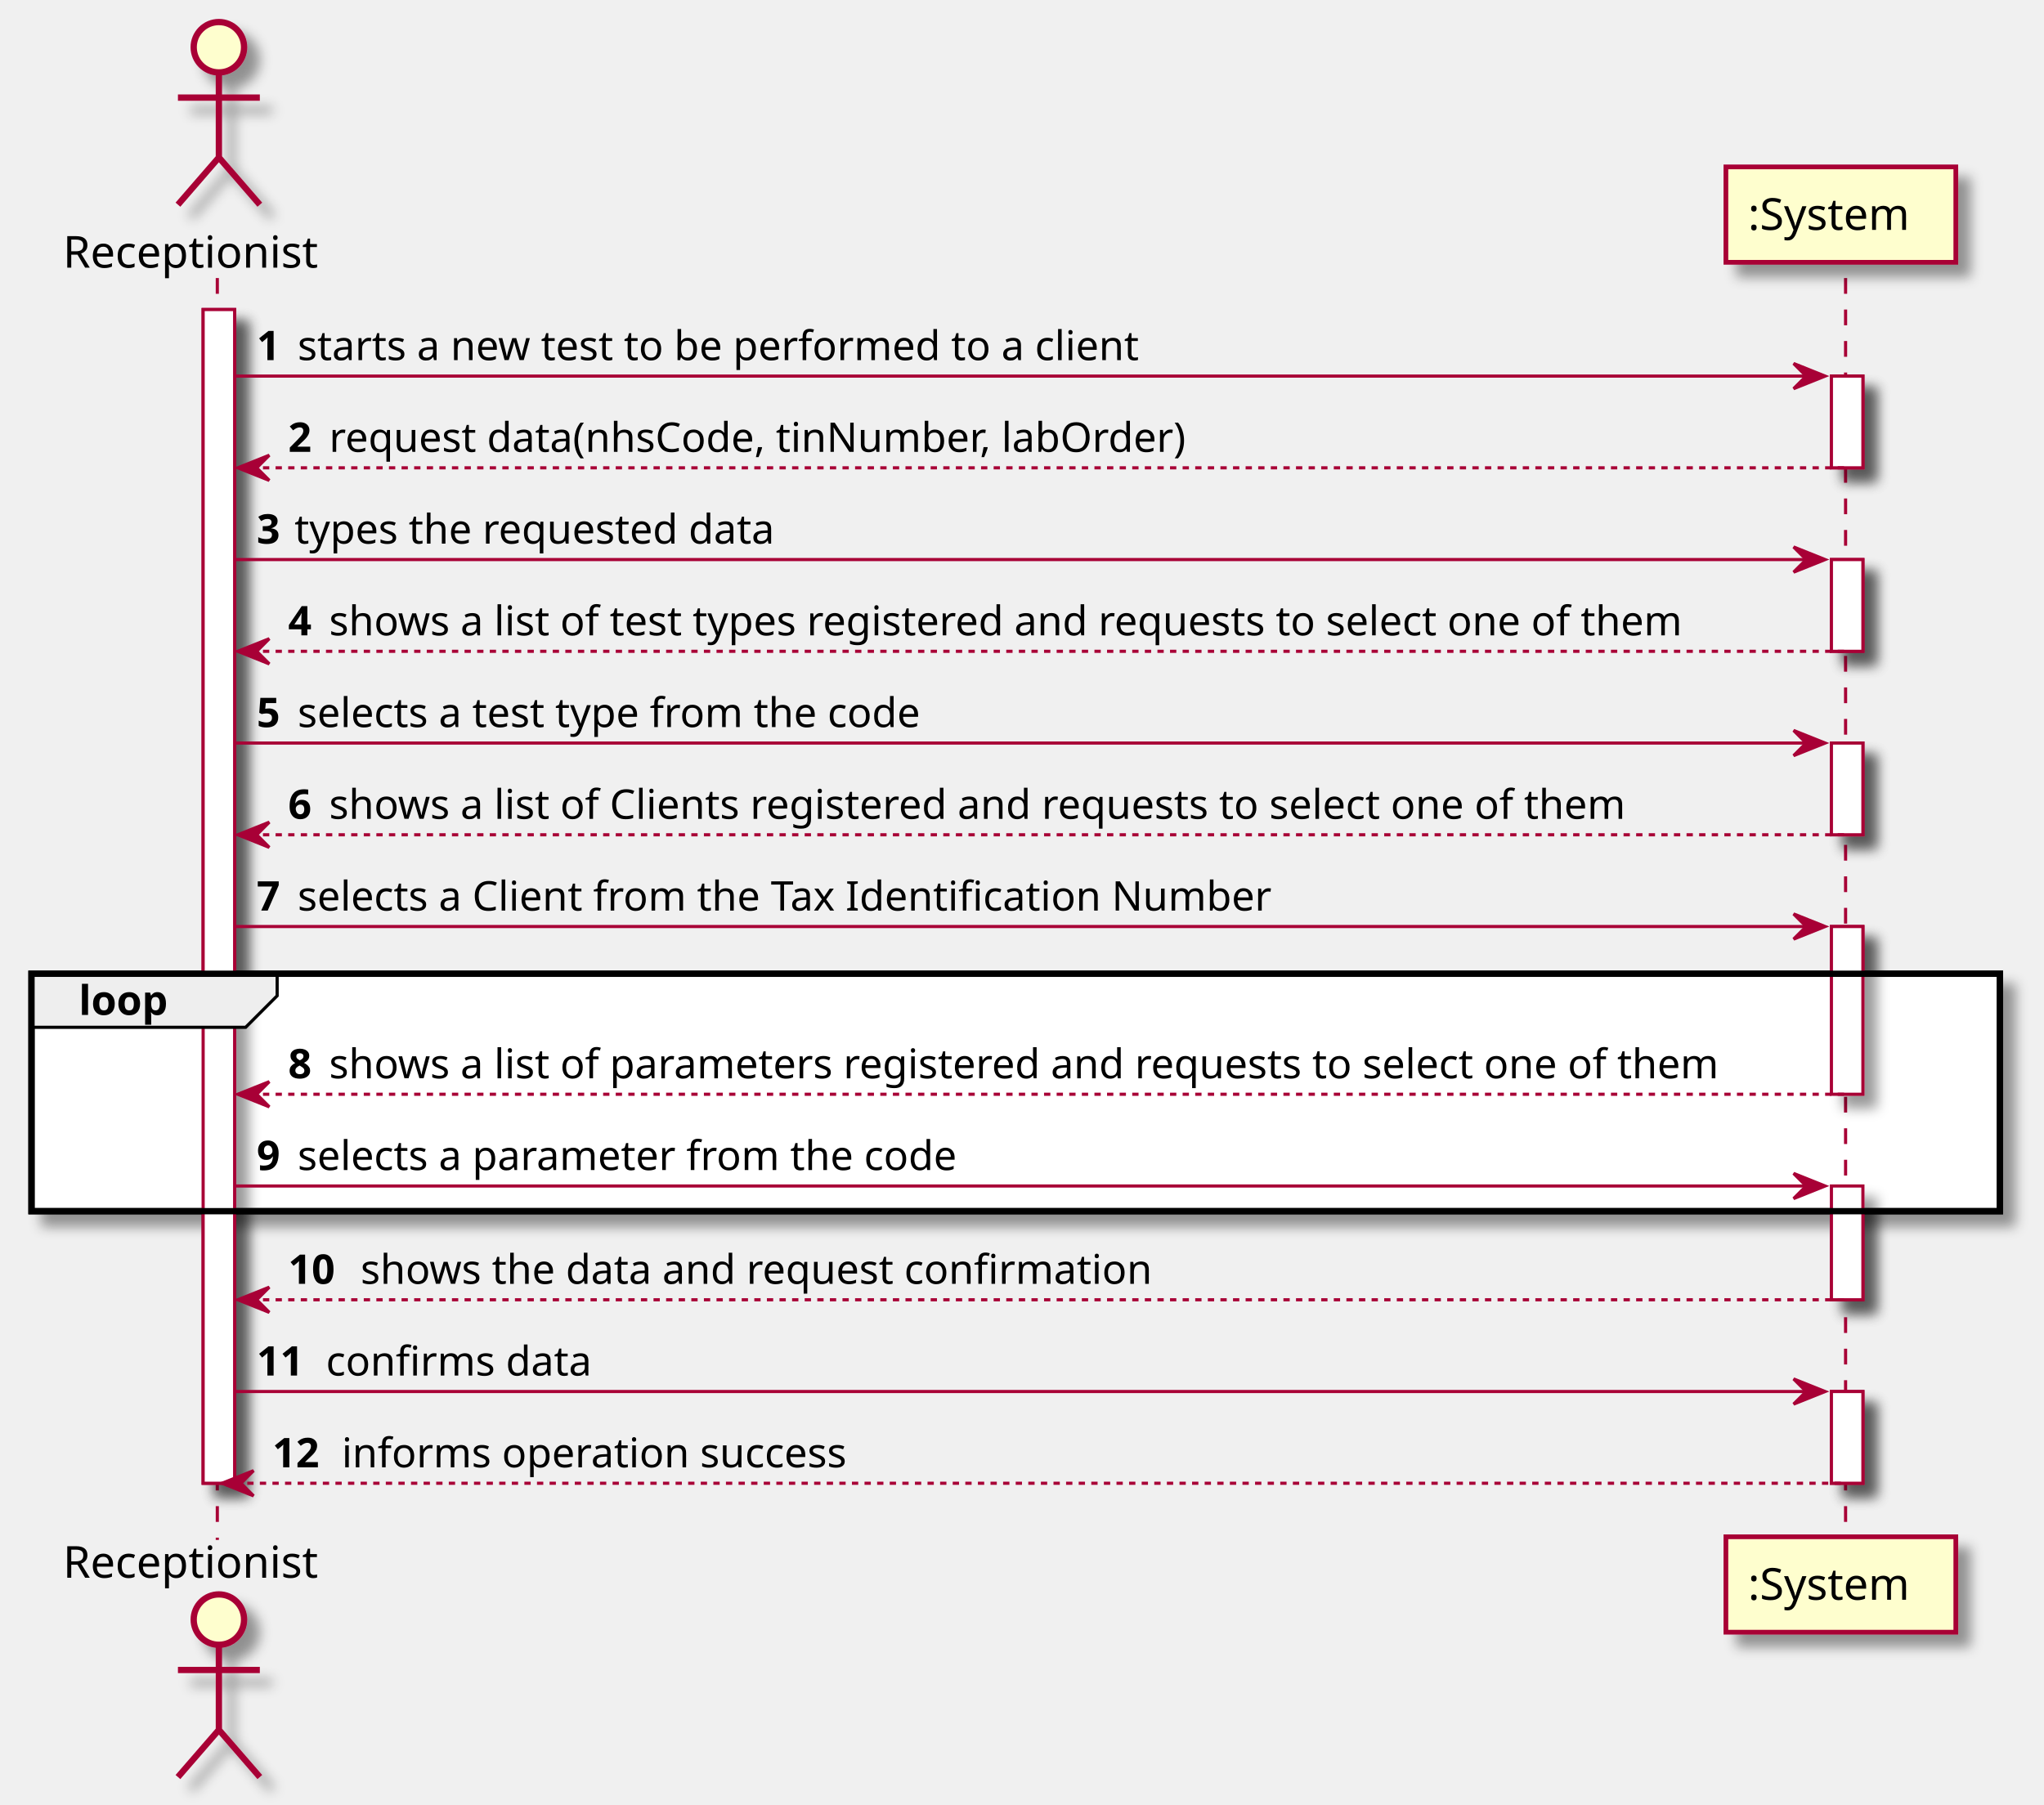
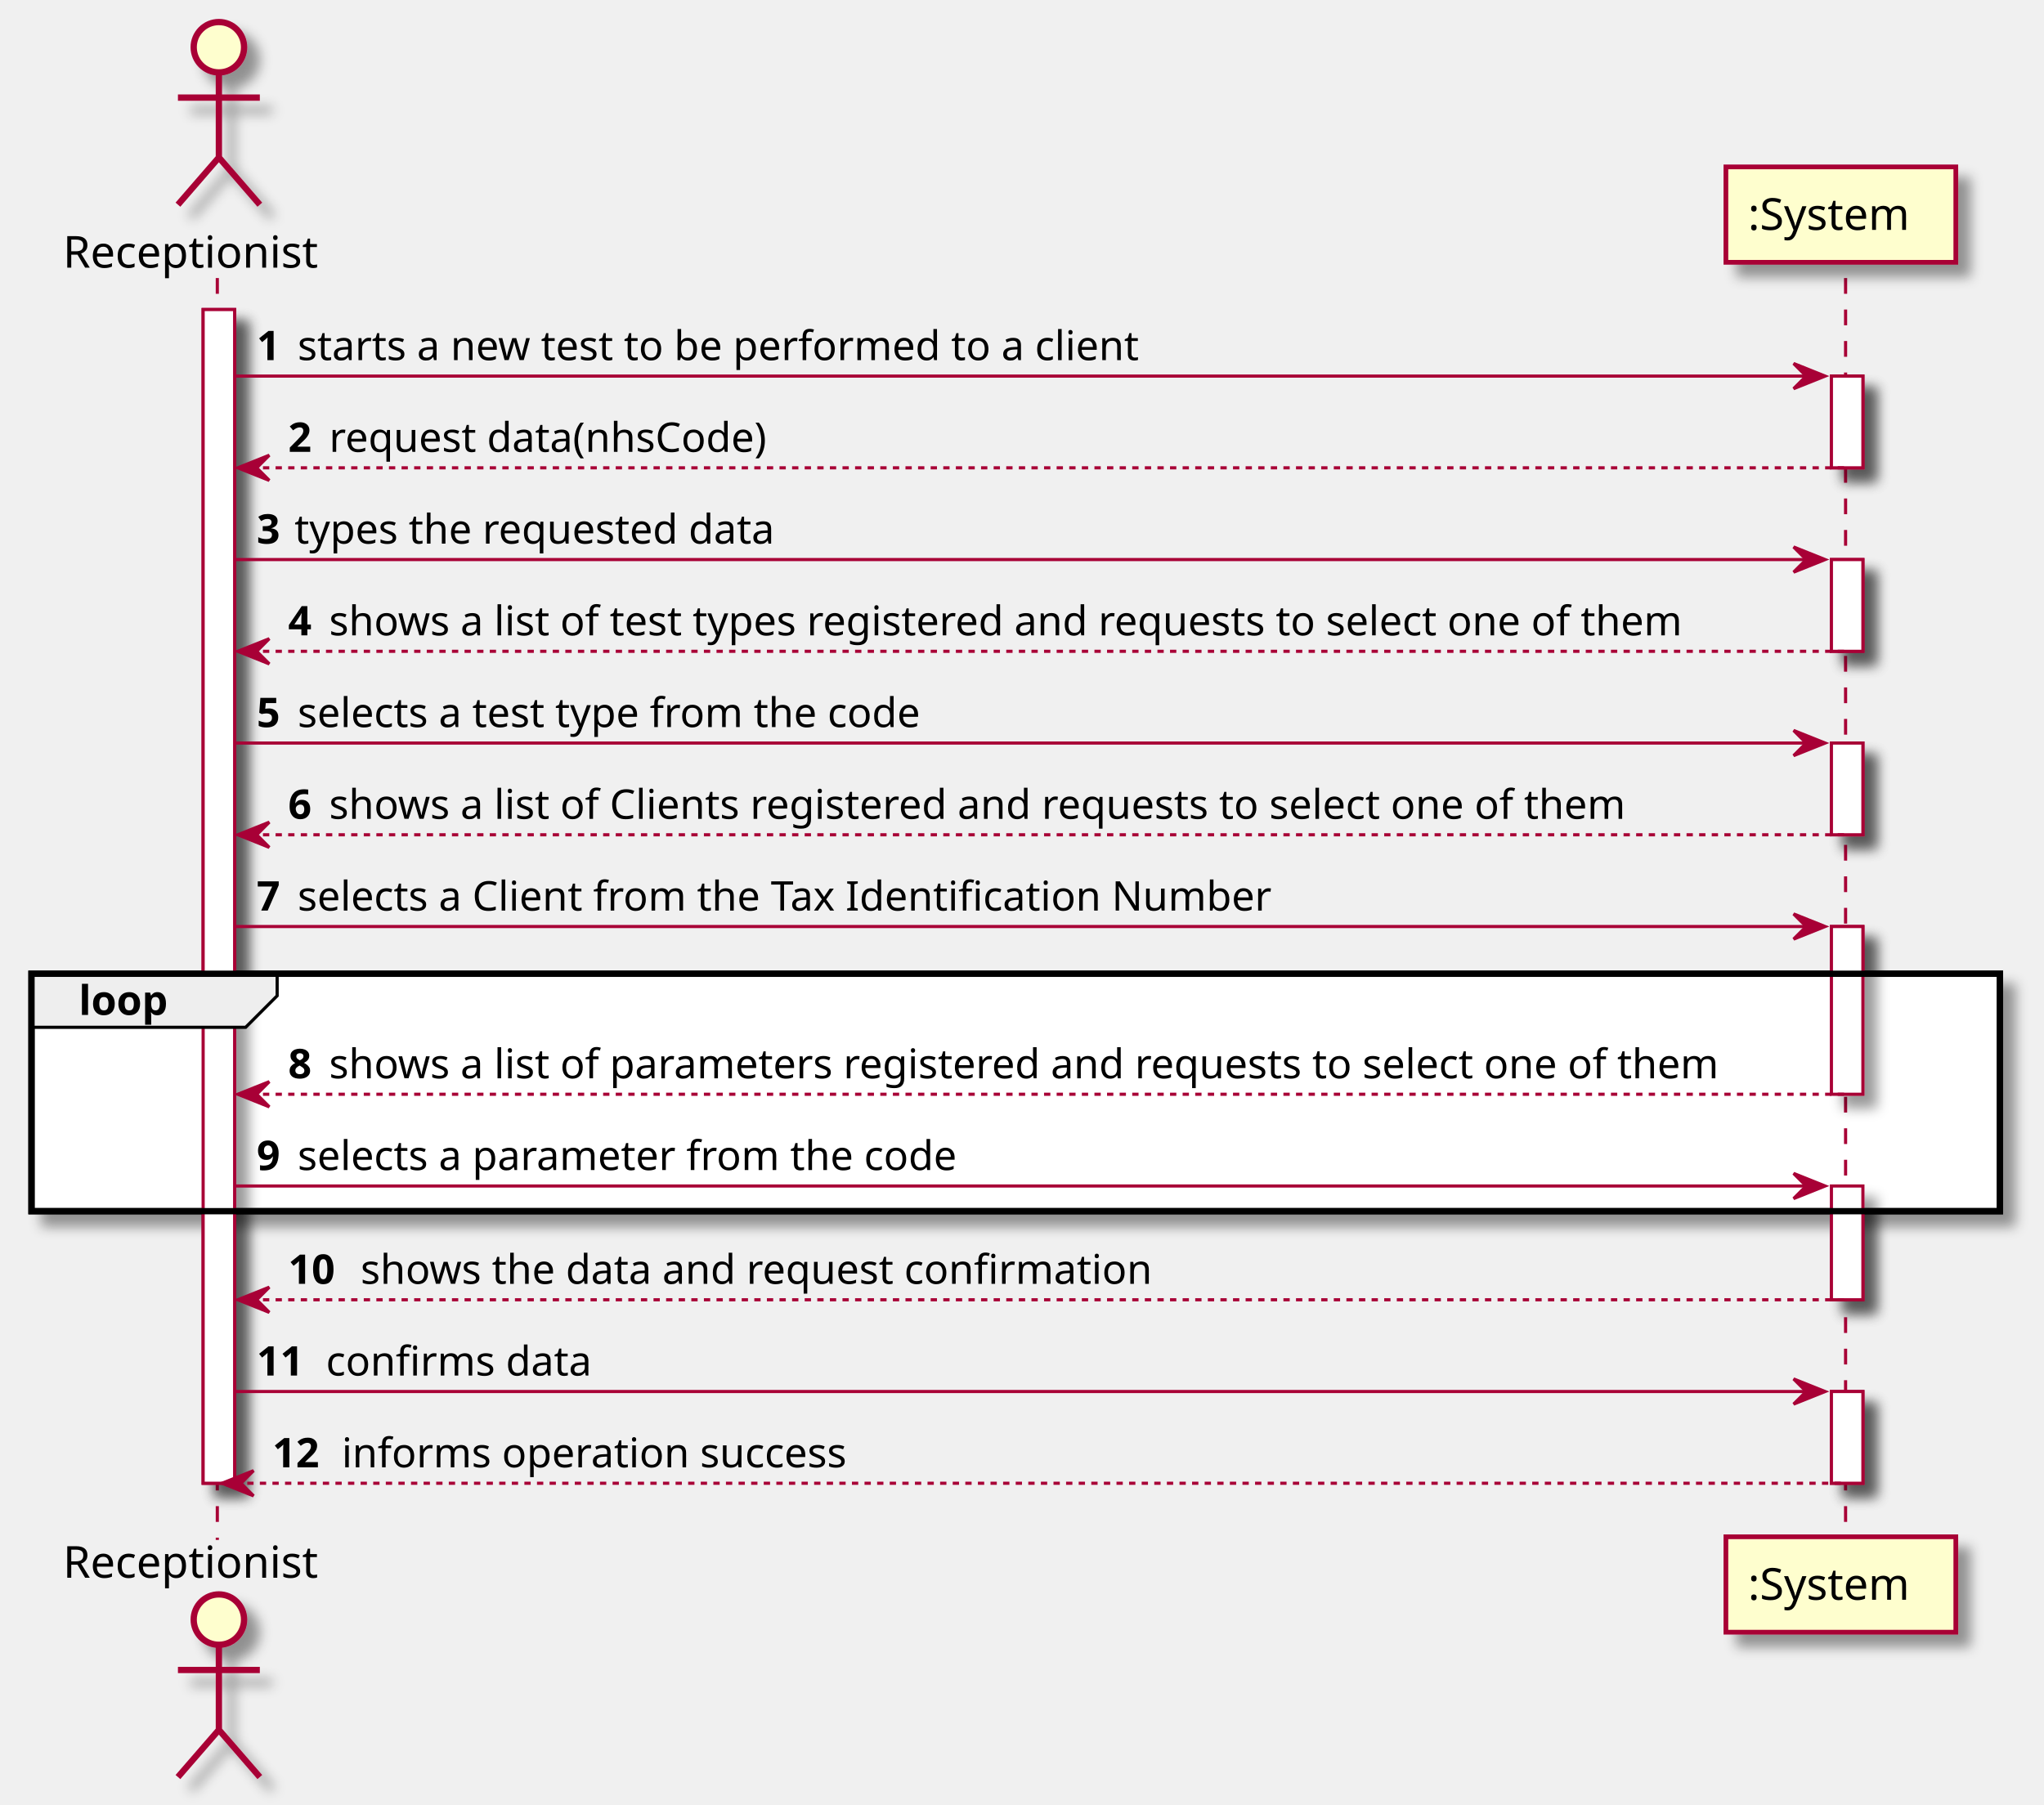
<svg xmlns="http://www.w3.org/2000/svg" contentScriptType="application/ecmascript" contentStyleType="text/css" height="573px" preserveAspectRatio="none" style="width:649px;height:573px;background:#FFFFFF;" version="1.1" viewBox="0 0 649 573" width="649px" zoomAndPan="magnify">
  <defs>
-     <filter height="300%" id="f1h7i6z4cuygkr" width="300%" x="-1" y="-1">
+     <filter height="300%" id="f1wa0avkx6y604" width="300%" x="-1" y="-1">
      <feGaussianBlur result="blurOut" stdDeviation="2.0" />
      <feColorMatrix in="blurOut" result="blurOut2" type="matrix" values="0 0 0 0 0 0 0 0 0 0 0 0 0 0 0 0 0 0 .4 0" />
      <feOffset dx="4.0" dy="4.0" in="blurOut2" result="blurOut3" />
      <feBlend in="SourceGraphic" in2="blurOut3" mode="normal" />
    </filter>
  </defs>
  <g>
-     <rect fill="#FFFFFF" filter="url(#f1h7i6z4cuygkr)" height="372.727" style="stroke:#A80036;stroke-width:1.0;" width="10" x="64.5" y="98.297" />
-     <rect fill="#FFFFFF" filter="url(#f1h7i6z4cuygkr)" height="29.133" style="stroke:#A80036;stroke-width:1.0;" width="10" x="581.5" y="119.43" />
-     <rect fill="#FFFFFF" filter="url(#f1h7i6z4cuygkr)" height="29.133" style="stroke:#A80036;stroke-width:1.0;" width="10" x="581.5" y="177.695" />
-     <rect fill="#FFFFFF" filter="url(#f1h7i6z4cuygkr)" height="29.133" style="stroke:#A80036;stroke-width:1.0;" width="10" x="581.5" y="235.961" />
-     <rect fill="#FFFFFF" filter="url(#f1h7i6z4cuygkr)" height="53.266" style="stroke:#A80036;stroke-width:1.0;" width="10" x="581.5" y="294.227" />
-     <rect fill="#FFFFFF" filter="url(#f1h7i6z4cuygkr)" height="36.133" style="stroke:#A80036;stroke-width:1.0;" width="10" x="581.5" y="376.625" />
-     <rect fill="#FFFFFF" filter="url(#f1h7i6z4cuygkr)" height="29.133" style="stroke:#A80036;stroke-width:1.0;" width="10" x="581.5" y="441.891" />
-     <rect fill="#FFFFFF" filter="url(#f1h7i6z4cuygkr)" height="75.398" style="stroke:#000000;stroke-width:2.0;" width="625" x="10" y="309.227" />
+     <rect fill="#FFFFFF" filter="url(#f1wa0avkx6y604)" height="372.727" style="stroke:#A80036;stroke-width:1.0;" width="10" x="64.5" y="98.297" />
+     <rect fill="#FFFFFF" filter="url(#f1wa0avkx6y604)" height="29.133" style="stroke:#A80036;stroke-width:1.0;" width="10" x="581.5" y="119.43" />
+     <rect fill="#FFFFFF" filter="url(#f1wa0avkx6y604)" height="29.133" style="stroke:#A80036;stroke-width:1.0;" width="10" x="581.5" y="177.695" />
+     <rect fill="#FFFFFF" filter="url(#f1wa0avkx6y604)" height="29.133" style="stroke:#A80036;stroke-width:1.0;" width="10" x="581.5" y="235.961" />
+     <rect fill="#FFFFFF" filter="url(#f1wa0avkx6y604)" height="53.266" style="stroke:#A80036;stroke-width:1.0;" width="10" x="581.5" y="294.227" />
+     <rect fill="#FFFFFF" filter="url(#f1wa0avkx6y604)" height="36.133" style="stroke:#A80036;stroke-width:1.0;" width="10" x="581.5" y="376.625" />
+     <rect fill="#FFFFFF" filter="url(#f1wa0avkx6y604)" height="29.133" style="stroke:#A80036;stroke-width:1.0;" width="10" x="581.5" y="441.891" />
+     <rect fill="#FFFFFF" filter="url(#f1wa0avkx6y604)" height="75.398" style="stroke:#000000;stroke-width:2.0;" width="625" x="10" y="309.227" />
    <line style="stroke:#A80036;stroke-width:1.0;stroke-dasharray:5.0,5.0;" x1="69" x2="69" y1="88.297" y2="489.023" />
    <line style="stroke:#A80036;stroke-width:1.0;stroke-dasharray:5.0,5.0;" x1="586" x2="586" y1="88.297" y2="489.023" />
    <text fill="#000000" font-family="sans-serif" font-size="14" lengthAdjust="spacing" textLength="93" x="20" y="84.995">Receptionist</text>
-     <ellipse cx="69.5" cy="15" fill="#FEFECE" filter="url(#f1h7i6z4cuygkr)" rx="8" ry="8" style="stroke:#A80036;stroke-width:2.0;" />
-     <path d="M69.5,23 L69.5,50 M56.5,31 L82.5,31 M69.5,50 L56.5,65 M69.5,50 L82.5,65 " fill="none" filter="url(#f1h7i6z4cuygkr)" style="stroke:#A80036;stroke-width:2.0;" />
+     <ellipse cx="69.5" cy="15" fill="#FEFECE" filter="url(#f1wa0avkx6y604)" rx="8" ry="8" style="stroke:#A80036;stroke-width:2.0;" />
+     <path d="M69.5,23 L69.5,50 M56.5,31 L82.5,31 M69.5,50 L56.5,65 M69.5,50 L82.5,65 " fill="none" filter="url(#f1wa0avkx6y604)" style="stroke:#A80036;stroke-width:2.0;" />
    <text fill="#000000" font-family="sans-serif" font-size="14" lengthAdjust="spacing" textLength="93" x="20" y="501.019">Receptionist</text>
-     <ellipse cx="69.5" cy="514.32" fill="#FEFECE" filter="url(#f1h7i6z4cuygkr)" rx="8" ry="8" style="stroke:#A80036;stroke-width:2.0;" />
-     <path d="M69.5,522.32 L69.5,549.32 M56.5,530.32 L82.5,530.32 M69.5,549.32 L56.5,564.32 M69.5,549.32 L82.5,564.32 " fill="none" filter="url(#f1h7i6z4cuygkr)" style="stroke:#A80036;stroke-width:2.0;" />
-     <rect fill="#FEFECE" filter="url(#f1h7i6z4cuygkr)" height="30.297" style="stroke:#A80036;stroke-width:1.5;" width="73" x="548" y="53" />
+     <ellipse cx="69.5" cy="514.32" fill="#FEFECE" filter="url(#f1wa0avkx6y604)" rx="8" ry="8" style="stroke:#A80036;stroke-width:2.0;" />
+     <path d="M69.5,522.32 L69.5,549.32 M56.5,530.32 L82.5,530.32 M69.5,549.32 L56.5,564.32 M69.5,549.32 L82.5,564.32 " fill="none" filter="url(#f1wa0avkx6y604)" style="stroke:#A80036;stroke-width:2.0;" />
+     <rect fill="#FEFECE" filter="url(#f1wa0avkx6y604)" height="30.297" style="stroke:#A80036;stroke-width:1.5;" width="73" x="548" y="53" />
    <text fill="#000000" font-family="sans-serif" font-size="14" lengthAdjust="spacing" textLength="59" x="555" y="72.995">:System</text>
-     <rect fill="#FEFECE" filter="url(#f1h7i6z4cuygkr)" height="30.297" style="stroke:#A80036;stroke-width:1.5;" width="73" x="548" y="488.023" />
+     <rect fill="#FEFECE" filter="url(#f1wa0avkx6y604)" height="30.297" style="stroke:#A80036;stroke-width:1.5;" width="73" x="548" y="488.023" />
    <text fill="#000000" font-family="sans-serif" font-size="14" lengthAdjust="spacing" textLength="59" x="555" y="508.019">:System</text>
-     <rect fill="#FFFFFF" filter="url(#f1h7i6z4cuygkr)" height="372.727" style="stroke:#A80036;stroke-width:1.0;" width="10" x="64.5" y="98.297" />
-     <rect fill="#FFFFFF" filter="url(#f1h7i6z4cuygkr)" height="29.133" style="stroke:#A80036;stroke-width:1.0;" width="10" x="581.5" y="119.43" />
-     <rect fill="#FFFFFF" filter="url(#f1h7i6z4cuygkr)" height="29.133" style="stroke:#A80036;stroke-width:1.0;" width="10" x="581.5" y="177.695" />
-     <rect fill="#FFFFFF" filter="url(#f1h7i6z4cuygkr)" height="29.133" style="stroke:#A80036;stroke-width:1.0;" width="10" x="581.5" y="235.961" />
-     <rect fill="#FFFFFF" filter="url(#f1h7i6z4cuygkr)" height="53.266" style="stroke:#A80036;stroke-width:1.0;" width="10" x="581.5" y="294.227" />
-     <rect fill="#FFFFFF" filter="url(#f1h7i6z4cuygkr)" height="36.133" style="stroke:#A80036;stroke-width:1.0;" width="10" x="581.5" y="376.625" />
-     <rect fill="#FFFFFF" filter="url(#f1h7i6z4cuygkr)" height="29.133" style="stroke:#A80036;stroke-width:1.0;" width="10" x="581.5" y="441.891" />
+     <rect fill="#FFFFFF" filter="url(#f1wa0avkx6y604)" height="372.727" style="stroke:#A80036;stroke-width:1.0;" width="10" x="64.5" y="98.297" />
+     <rect fill="#FFFFFF" filter="url(#f1wa0avkx6y604)" height="29.133" style="stroke:#A80036;stroke-width:1.0;" width="10" x="581.5" y="119.43" />
+     <rect fill="#FFFFFF" filter="url(#f1wa0avkx6y604)" height="29.133" style="stroke:#A80036;stroke-width:1.0;" width="10" x="581.5" y="177.695" />
+     <rect fill="#FFFFFF" filter="url(#f1wa0avkx6y604)" height="29.133" style="stroke:#A80036;stroke-width:1.0;" width="10" x="581.5" y="235.961" />
+     <rect fill="#FFFFFF" filter="url(#f1wa0avkx6y604)" height="53.266" style="stroke:#A80036;stroke-width:1.0;" width="10" x="581.5" y="294.227" />
+     <rect fill="#FFFFFF" filter="url(#f1wa0avkx6y604)" height="36.133" style="stroke:#A80036;stroke-width:1.0;" width="10" x="581.5" y="376.625" />
+     <rect fill="#FFFFFF" filter="url(#f1wa0avkx6y604)" height="29.133" style="stroke:#A80036;stroke-width:1.0;" width="10" x="581.5" y="441.891" />
    <polygon fill="#A80036" points="569.5,115.43,579.5,119.43,569.5,123.43,573.5,119.43" style="stroke:#A80036;stroke-width:1.0;" />
    <line style="stroke:#A80036;stroke-width:1.0;" x1="74.5" x2="575.5" y1="119.43" y2="119.43" />
    <text fill="#000000" font-family="sans-serif" font-size="13" font-weight="bold" lengthAdjust="spacing" textLength="9" x="81.5" y="114.364">1</text>
    <text fill="#000000" font-family="sans-serif" font-size="13" lengthAdjust="spacing" textLength="285" x="94.5" y="114.364">starts a new test to be performed to a client</text>
    <polygon fill="#A80036" points="85.5,144.562,75.5,148.562,85.5,152.562,81.5,148.562" style="stroke:#A80036;stroke-width:1.0;" />
    <line style="stroke:#A80036;stroke-width:1.0;stroke-dasharray:2.0,2.0;" x1="79.5" x2="585.5" y1="148.562" y2="148.562" />
    <text fill="#000000" font-family="sans-serif" font-size="13" font-weight="bold" lengthAdjust="spacing" textLength="9" x="91.5" y="143.497">2</text>
-     <text fill="#000000" font-family="sans-serif" font-size="13" lengthAdjust="spacing" textLength="286" x="104.5" y="143.497">request data(nhsCode, tinNumber, labOrder)</text>
+     <text fill="#000000" font-family="sans-serif" font-size="13" lengthAdjust="spacing" textLength="148" x="104.5" y="143.497">request data(nhsCode)</text>
    <polygon fill="#A80036" points="569.5,173.695,579.5,177.695,569.5,181.695,573.5,177.695" style="stroke:#A80036;stroke-width:1.0;" />
    <line style="stroke:#A80036;stroke-width:1.0;" x1="74.5" x2="575.5" y1="177.695" y2="177.695" />
    <text fill="#000000" font-family="sans-serif" font-size="13" font-weight="bold" lengthAdjust="spacing" textLength="8" x="81.5" y="172.629">3</text>
    <text fill="#000000" font-family="sans-serif" font-size="13" lengthAdjust="spacing" textLength="163" x="93.5" y="172.629">types the requested data</text>
    <polygon fill="#A80036" points="85.5,202.828,75.5,206.828,85.5,210.828,81.5,206.828" style="stroke:#A80036;stroke-width:1.0;" />
    <line style="stroke:#A80036;stroke-width:1.0;stroke-dasharray:2.0,2.0;" x1="79.5" x2="585.5" y1="206.828" y2="206.828" />
    <text fill="#000000" font-family="sans-serif" font-size="13" font-weight="bold" lengthAdjust="spacing" textLength="9" x="91.5" y="201.762">4</text>
    <text fill="#000000" font-family="sans-serif" font-size="13" lengthAdjust="spacing" textLength="460" x="104.5" y="201.762">shows a list of test types registered and requests to select one of them</text>
    <polygon fill="#A80036" points="569.5,231.961,579.5,235.961,569.5,239.961,573.5,235.961" style="stroke:#A80036;stroke-width:1.0;" />
    <line style="stroke:#A80036;stroke-width:1.0;" x1="74.5" x2="575.5" y1="235.961" y2="235.961" />
    <text fill="#000000" font-family="sans-serif" font-size="13" font-weight="bold" lengthAdjust="spacing" textLength="9" x="81.5" y="230.895">5</text>
    <text fill="#000000" font-family="sans-serif" font-size="13" lengthAdjust="spacing" textLength="214" x="94.5" y="230.895">selects a test type from the code</text>
    <polygon fill="#A80036" points="85.5,261.094,75.5,265.094,85.5,269.094,81.5,265.094" style="stroke:#A80036;stroke-width:1.0;" />
    <line style="stroke:#A80036;stroke-width:1.0;stroke-dasharray:2.0,2.0;" x1="79.5" x2="585.5" y1="265.094" y2="265.094" />
    <text fill="#000000" font-family="sans-serif" font-size="13" font-weight="bold" lengthAdjust="spacing" textLength="9" x="91.5" y="260.028">6</text>
    <text fill="#000000" font-family="sans-serif" font-size="13" lengthAdjust="spacing" textLength="438" x="104.5" y="260.028">shows a list of Clients registered and requests to select one of them</text>
    <polygon fill="#A80036" points="569.5,290.227,579.5,294.227,569.5,298.227,573.5,294.227" style="stroke:#A80036;stroke-width:1.0;" />
    <line style="stroke:#A80036;stroke-width:1.0;" x1="74.5" x2="575.5" y1="294.227" y2="294.227" />
    <text fill="#000000" font-family="sans-serif" font-size="13" font-weight="bold" lengthAdjust="spacing" textLength="9" x="81.5" y="289.161">7</text>
    <text fill="#000000" font-family="sans-serif" font-size="13" lengthAdjust="spacing" textLength="326" x="94.5" y="289.161">selects a Client from the Tax Identification Number</text>
    <path d="M10,309.227 L88,309.227 L88,316.227 L78,326.227 L10,326.227 L10,309.227 " fill="#EEEEEE" style="stroke:#000000;stroke-width:1.0;" />
    <rect fill="none" height="75.398" style="stroke:#000000;stroke-width:2.0;" width="625" x="10" y="309.227" />
    <text fill="#000000" font-family="sans-serif" font-size="13" font-weight="bold" lengthAdjust="spacing" textLength="33" x="25" y="322.293">loop</text>
    <polygon fill="#A80036" points="85.5,343.492,75.5,347.492,85.5,351.492,81.5,347.492" style="stroke:#A80036;stroke-width:1.0;" />
    <line style="stroke:#A80036;stroke-width:1.0;stroke-dasharray:2.0,2.0;" x1="79.5" x2="585.5" y1="347.492" y2="347.492" />
    <text fill="#000000" font-family="sans-serif" font-size="13" font-weight="bold" lengthAdjust="spacing" textLength="9" x="91.5" y="342.426">8</text>
    <text fill="#000000" font-family="sans-serif" font-size="13" lengthAdjust="spacing" textLength="470" x="104.5" y="342.426">shows a list of parameters registered and requests to select one of them</text>
    <polygon fill="#A80036" points="569.5,372.625,579.5,376.625,569.5,380.625,573.5,376.625" style="stroke:#A80036;stroke-width:1.0;" />
    <line style="stroke:#A80036;stroke-width:1.0;" x1="74.5" x2="575.5" y1="376.625" y2="376.625" />
    <text fill="#000000" font-family="sans-serif" font-size="13" font-weight="bold" lengthAdjust="spacing" textLength="9" x="81.5" y="371.559">9</text>
    <text fill="#000000" font-family="sans-serif" font-size="13" lengthAdjust="spacing" textLength="224" x="94.5" y="371.559">selects a parameter from the code</text>
    <polygon fill="#A80036" points="85.5,408.758,75.5,412.758,85.5,416.758,81.5,412.758" style="stroke:#A80036;stroke-width:1.0;" />
    <line style="stroke:#A80036;stroke-width:1.0;stroke-dasharray:2.0,2.0;" x1="79.5" x2="585.5" y1="412.758" y2="412.758" />
    <text fill="#000000" font-family="sans-serif" font-size="13" font-weight="bold" lengthAdjust="spacing" textLength="19" x="91.5" y="407.692">10</text>
    <text fill="#000000" font-family="sans-serif" font-size="13" lengthAdjust="spacing" textLength="265" x="114.5" y="407.692">shows the data and request confirmation</text>
    <polygon fill="#A80036" points="569.5,437.891,579.5,441.891,569.5,445.891,573.5,441.891" style="stroke:#A80036;stroke-width:1.0;" />
    <line style="stroke:#A80036;stroke-width:1.0;" x1="74.5" x2="575.5" y1="441.891" y2="441.891" />
    <text fill="#000000" font-family="sans-serif" font-size="13" font-weight="bold" lengthAdjust="spacing" textLength="18" x="81.5" y="436.825">11</text>
    <text fill="#000000" font-family="sans-serif" font-size="13" lengthAdjust="spacing" textLength="89" x="103.5" y="436.825">confirms data</text>
    <polygon fill="#A80036" points="80.5,467.023,70.5,471.023,80.5,475.023,76.5,471.023" style="stroke:#A80036;stroke-width:1.0;" />
    <line style="stroke:#A80036;stroke-width:1.0;stroke-dasharray:2.0,2.0;" x1="74.5" x2="585.5" y1="471.023" y2="471.023" />
    <text fill="#000000" font-family="sans-serif" font-size="13" font-weight="bold" lengthAdjust="spacing" textLength="18" x="86.5" y="465.957">12</text>
    <text fill="#000000" font-family="sans-serif" font-size="13" lengthAdjust="spacing" textLength="169" x="108.5" y="465.957">informs operation success</text>
  </g>
</svg>
